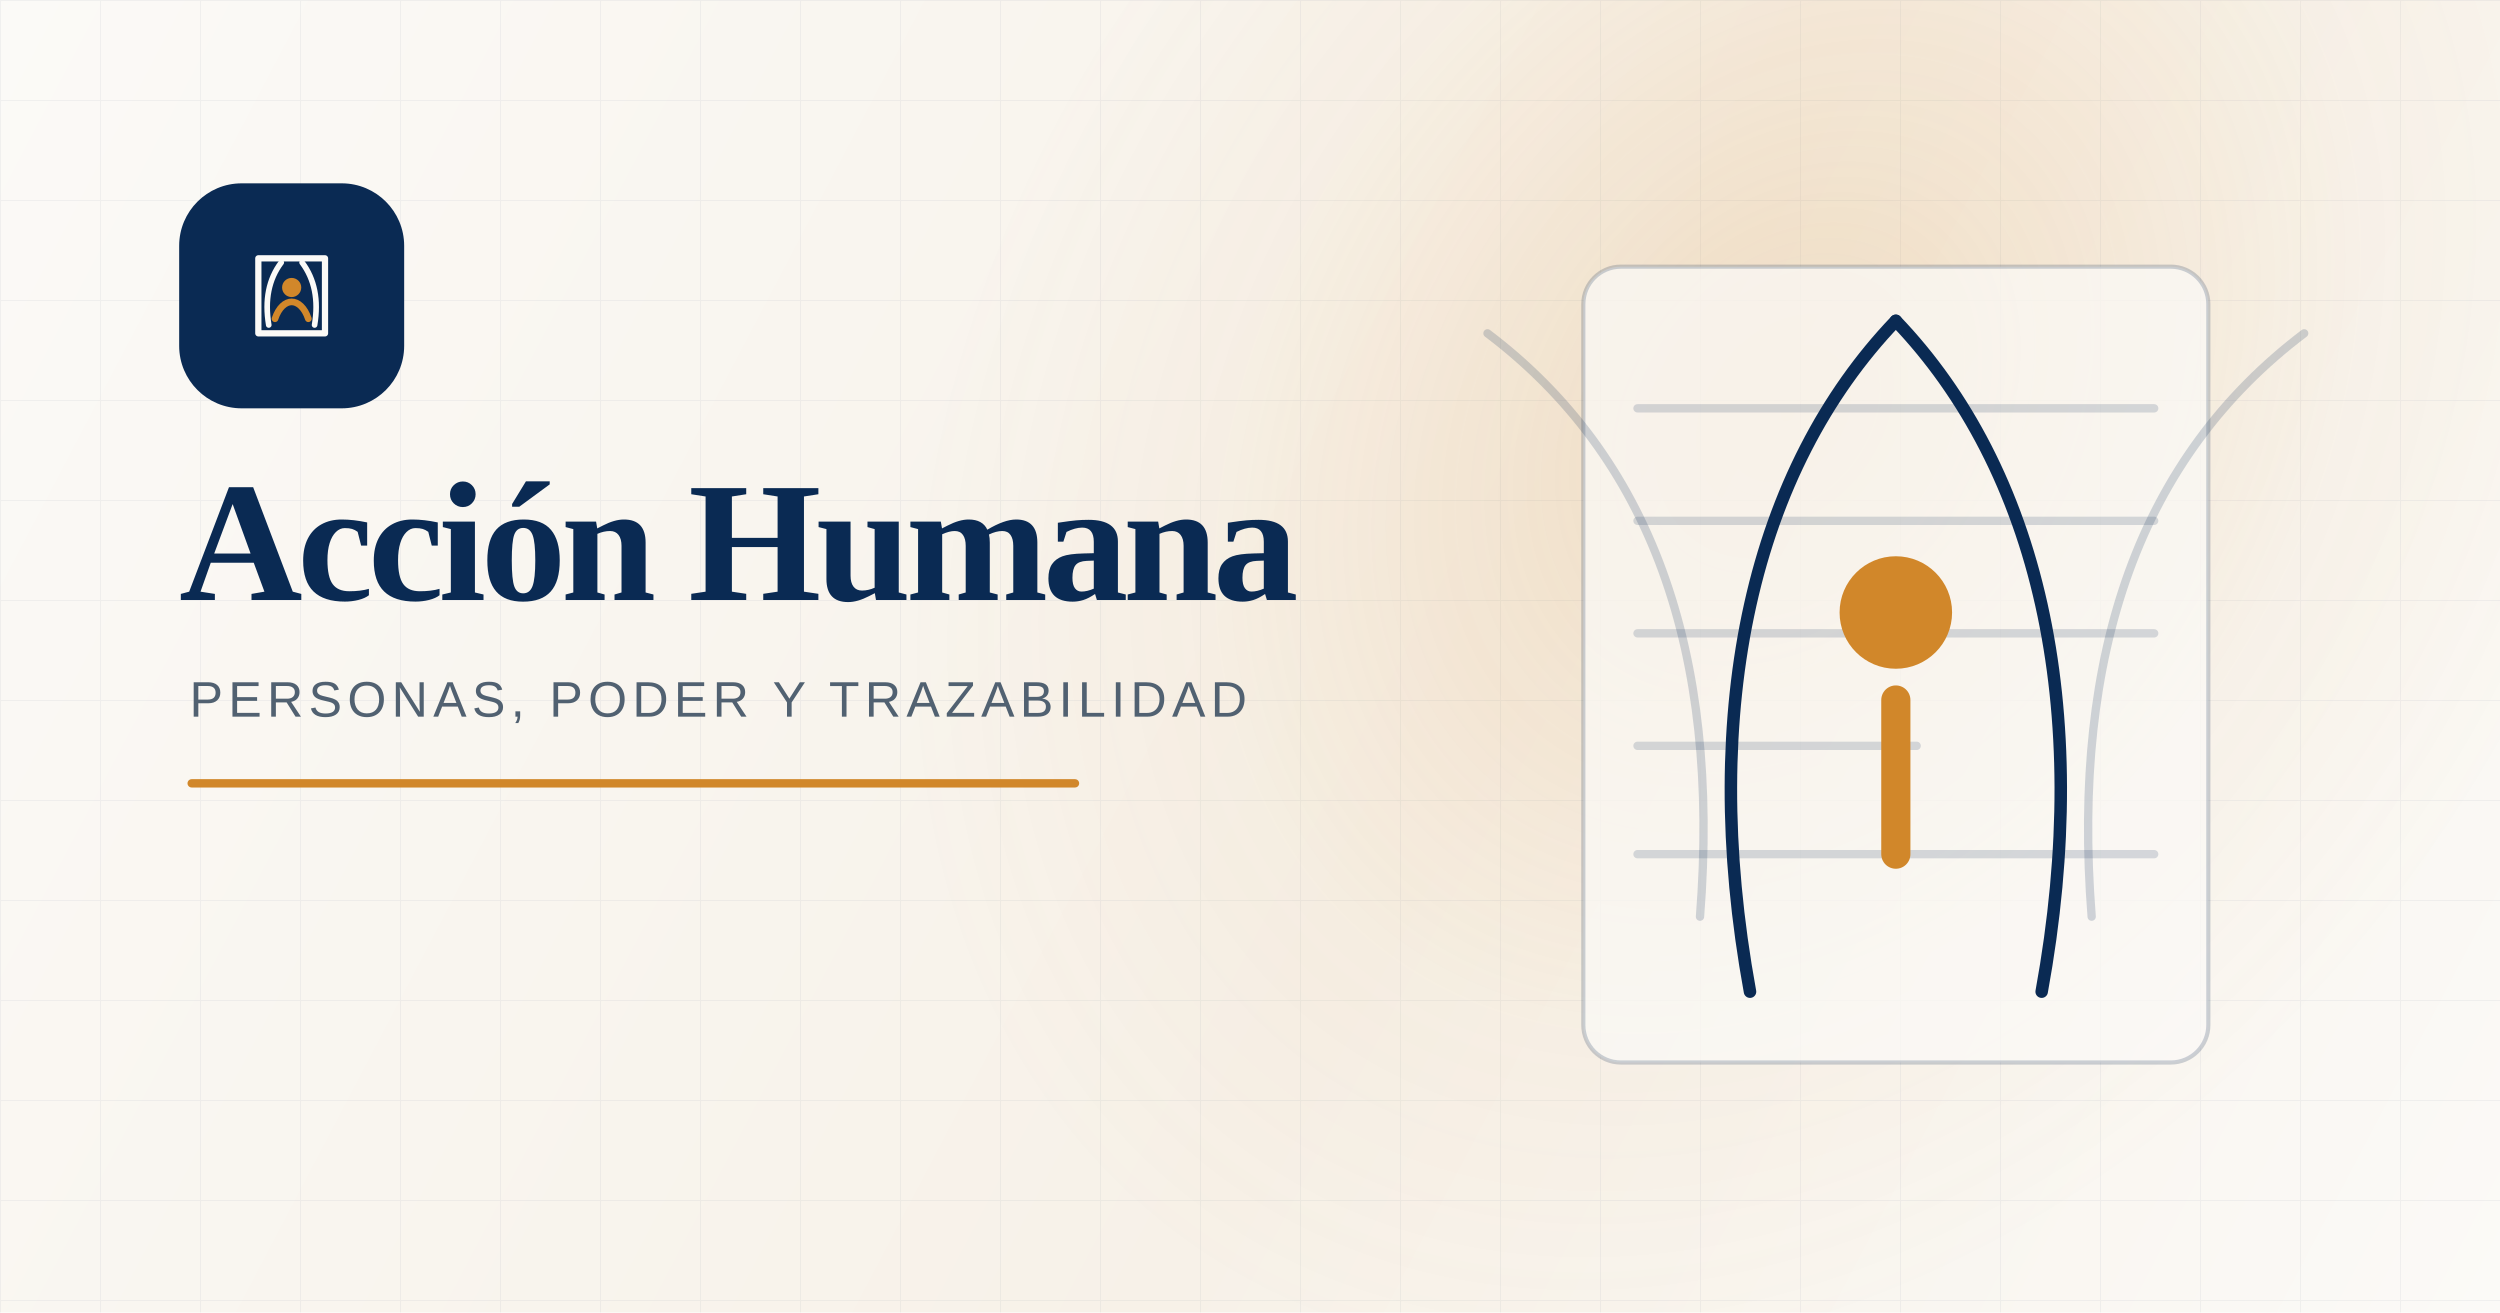
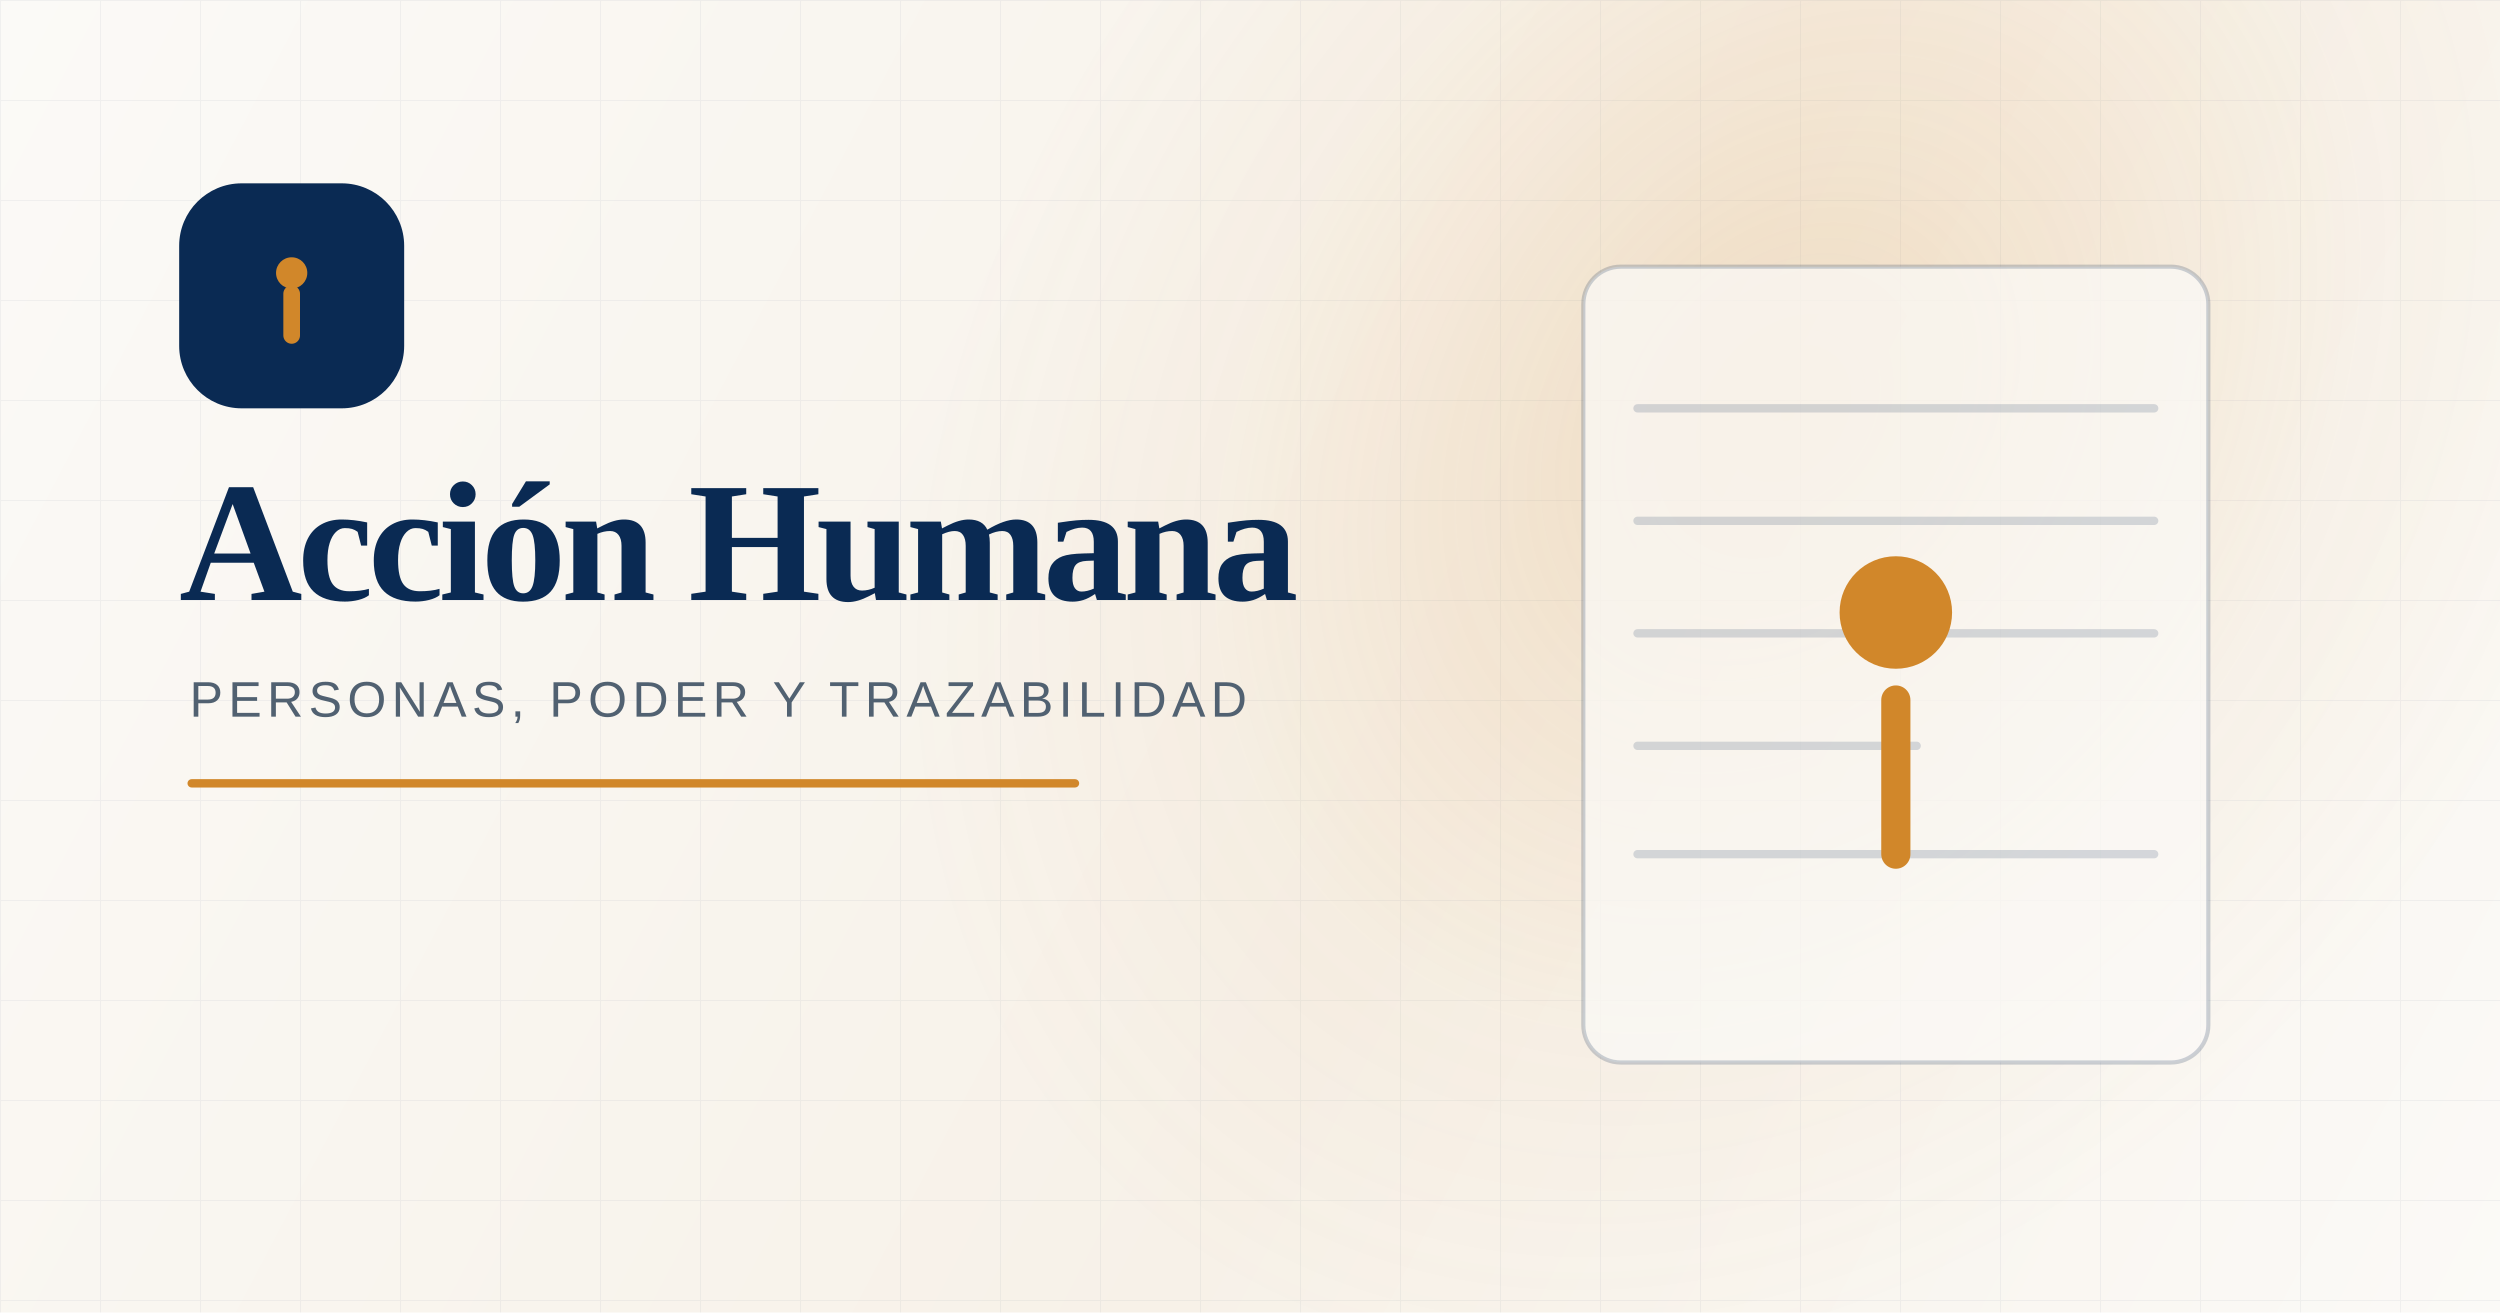
<svg xmlns="http://www.w3.org/2000/svg" width="1200" height="630" viewBox="0 0 1200 630" fill="none">
  <defs>
    <linearGradient id="paper" x1="0" y1="0" x2="1200" y2="630" gradientUnits="userSpaceOnUse">
      <stop stop-color="#fbfaf7" />
      <stop offset=".58" stop-color="#f7f1e8" />
      <stop offset="1" stop-color="#fbfaf7" />
    </linearGradient>
    <radialGradient id="warm" cx="0" cy="0" r="1" gradientUnits="userSpaceOnUse" gradientTransform="translate(858 198) rotate(126) scale(500 380)">
      <stop stop-color="#d1872a" stop-opacity=".2" />
      <stop offset=".65" stop-color="#d1872a" stop-opacity=".04" />
      <stop offset="1" stop-color="#d1872a" stop-opacity="0" />
    </radialGradient>
    <pattern id="fine-grid" width="48" height="48" patternUnits="userSpaceOnUse">
      <path d="M48 0H0V48" stroke="#0a2a53" stroke-opacity=".045" />
    </pattern>
  </defs>
  <rect width="1200" height="630" fill="url(#paper)" />
  <rect width="1200" height="630" fill="url(#fine-grid)" />
  <rect width="1200" height="630" fill="url(#warm)" />
  <g transform="translate(86 88)">
    <rect width="108" height="108" rx="30" fill="#0a2a53" />
    <g transform="translate(22 22)">
-       <path d="M16 50V14h32v36H16Z" stroke="#fbfaf7" stroke-width="3" stroke-linejoin="round" />
-       <path d="M27 16c-6 8-8 18-6 30" stroke="#fbfaf7" stroke-width="2.7" stroke-linecap="round" />
-       <path d="M37 16c6 8 8 18 6 30" stroke="#fbfaf7" stroke-width="2.7" stroke-linecap="round" />
-       <circle cx="32" cy="28" r="4.6" fill="#d1872a" />
-       <path d="M24 43c1.8-5.4 5-8.1 8-8.1s6.2 2.7 8 8.1" stroke="#d1872a" stroke-width="3.2" stroke-linecap="round" />
+       <circle cx="32" cy="21" r="7.5" fill="#d1872a" />
+       <path d="M32 31v20" stroke="#d1872a" stroke-width="8" stroke-linecap="round" />
    </g>
  </g>
  <text x="86" y="288" fill="#0a2a53" font-family="Georgia, 'Times New Roman', serif" font-size="82" font-weight="700" letter-spacing="-2.5">Acción Humana</text>
  <text x="91" y="344" fill="#516171" font-family="Arial, Helvetica, sans-serif" font-size="24" letter-spacing="2.6">PERSONAS, PODER Y TRAZABILIDAD</text>
  <path d="M92 376H516" stroke="#d1872a" stroke-width="4" stroke-linecap="round" />
  <g transform="translate(690 110)">
    <rect x="70" y="18" width="300" height="382" rx="18" fill="#fbfaf7" fill-opacity=".72" stroke="#0a2a53" stroke-opacity=".2" stroke-width="2" />
    <path d="M96 86H344M96 140H344M96 194H344M96 300H344" stroke="#0a2a53" stroke-opacity=".16" stroke-width="4" stroke-linecap="round" />
    <path d="M96 248H230" stroke="#0a2a53" stroke-opacity=".16" stroke-width="4" stroke-linecap="round" />
-     <path d="M220 44c-68 71-95 185-70 322" stroke="#0a2a53" stroke-width="6" stroke-linecap="round" />
-     <path d="M220 44c68 71 95 185 70 322" stroke="#0a2a53" stroke-width="6" stroke-linecap="round" />
    <circle cx="220" cy="184" r="27" fill="#d1872a" />
    <path d="M220 226v74" stroke="#d1872a" stroke-width="14" stroke-linecap="round" />
-     <path d="M24 50c78 59 112 152 102 280" stroke="#0a2a53" stroke-opacity=".18" stroke-width="4" stroke-linecap="round" />
-     <path d="M416 50c-78 59-112 152-102 280" stroke="#0a2a53" stroke-opacity=".18" stroke-width="4" stroke-linecap="round" />
  </g>
</svg>
